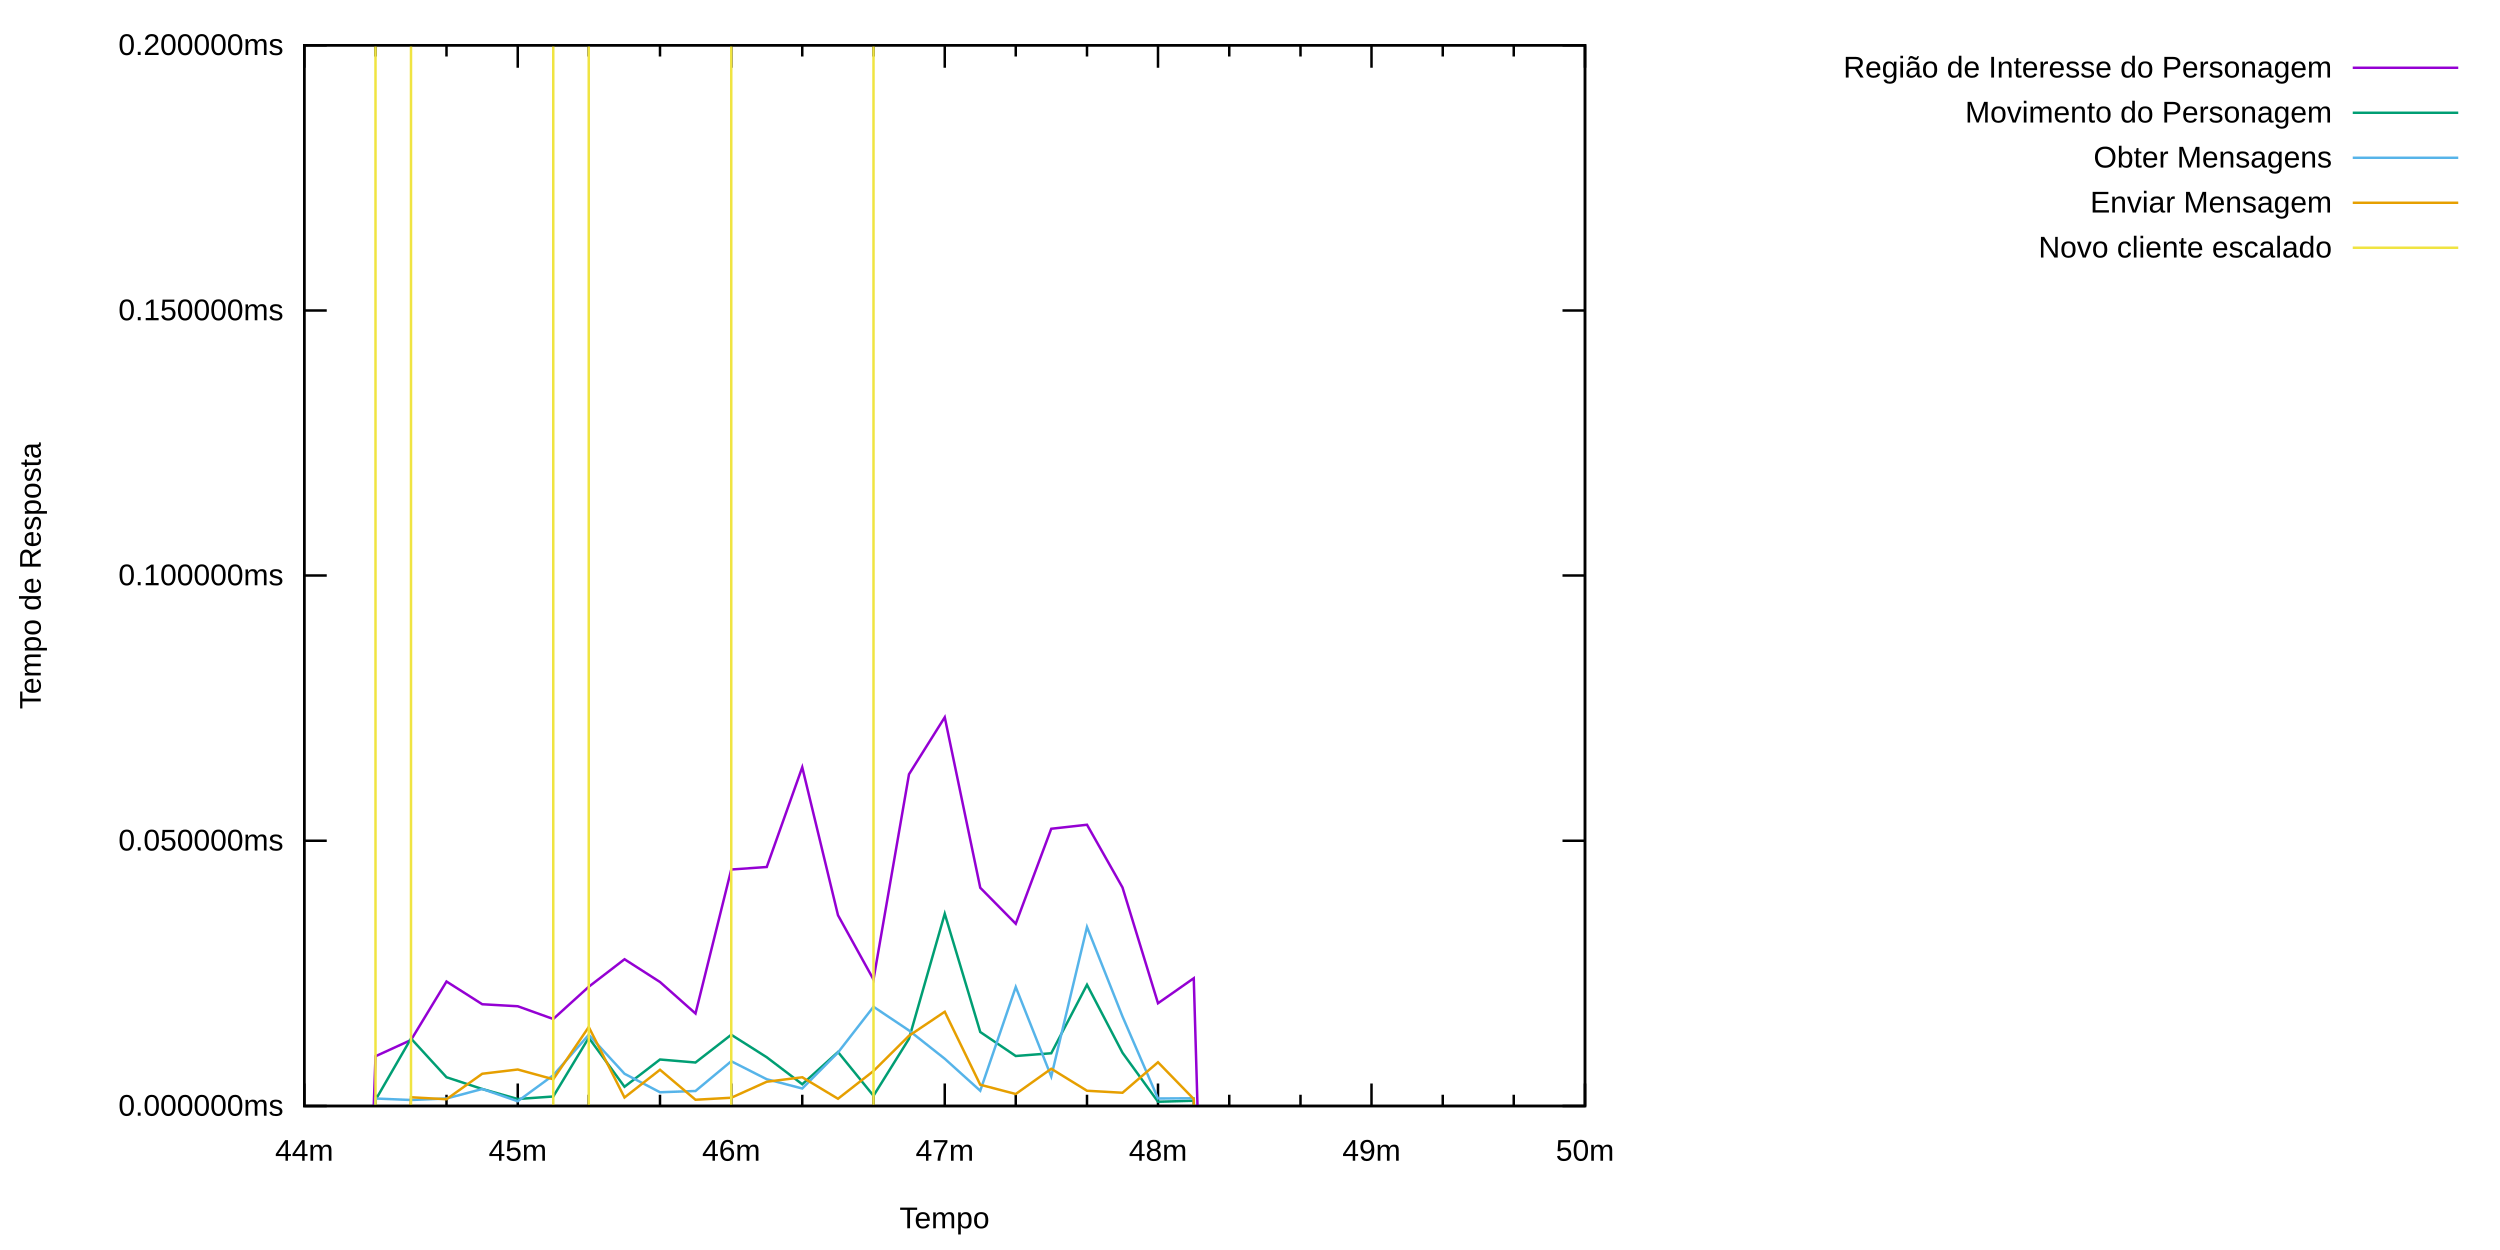
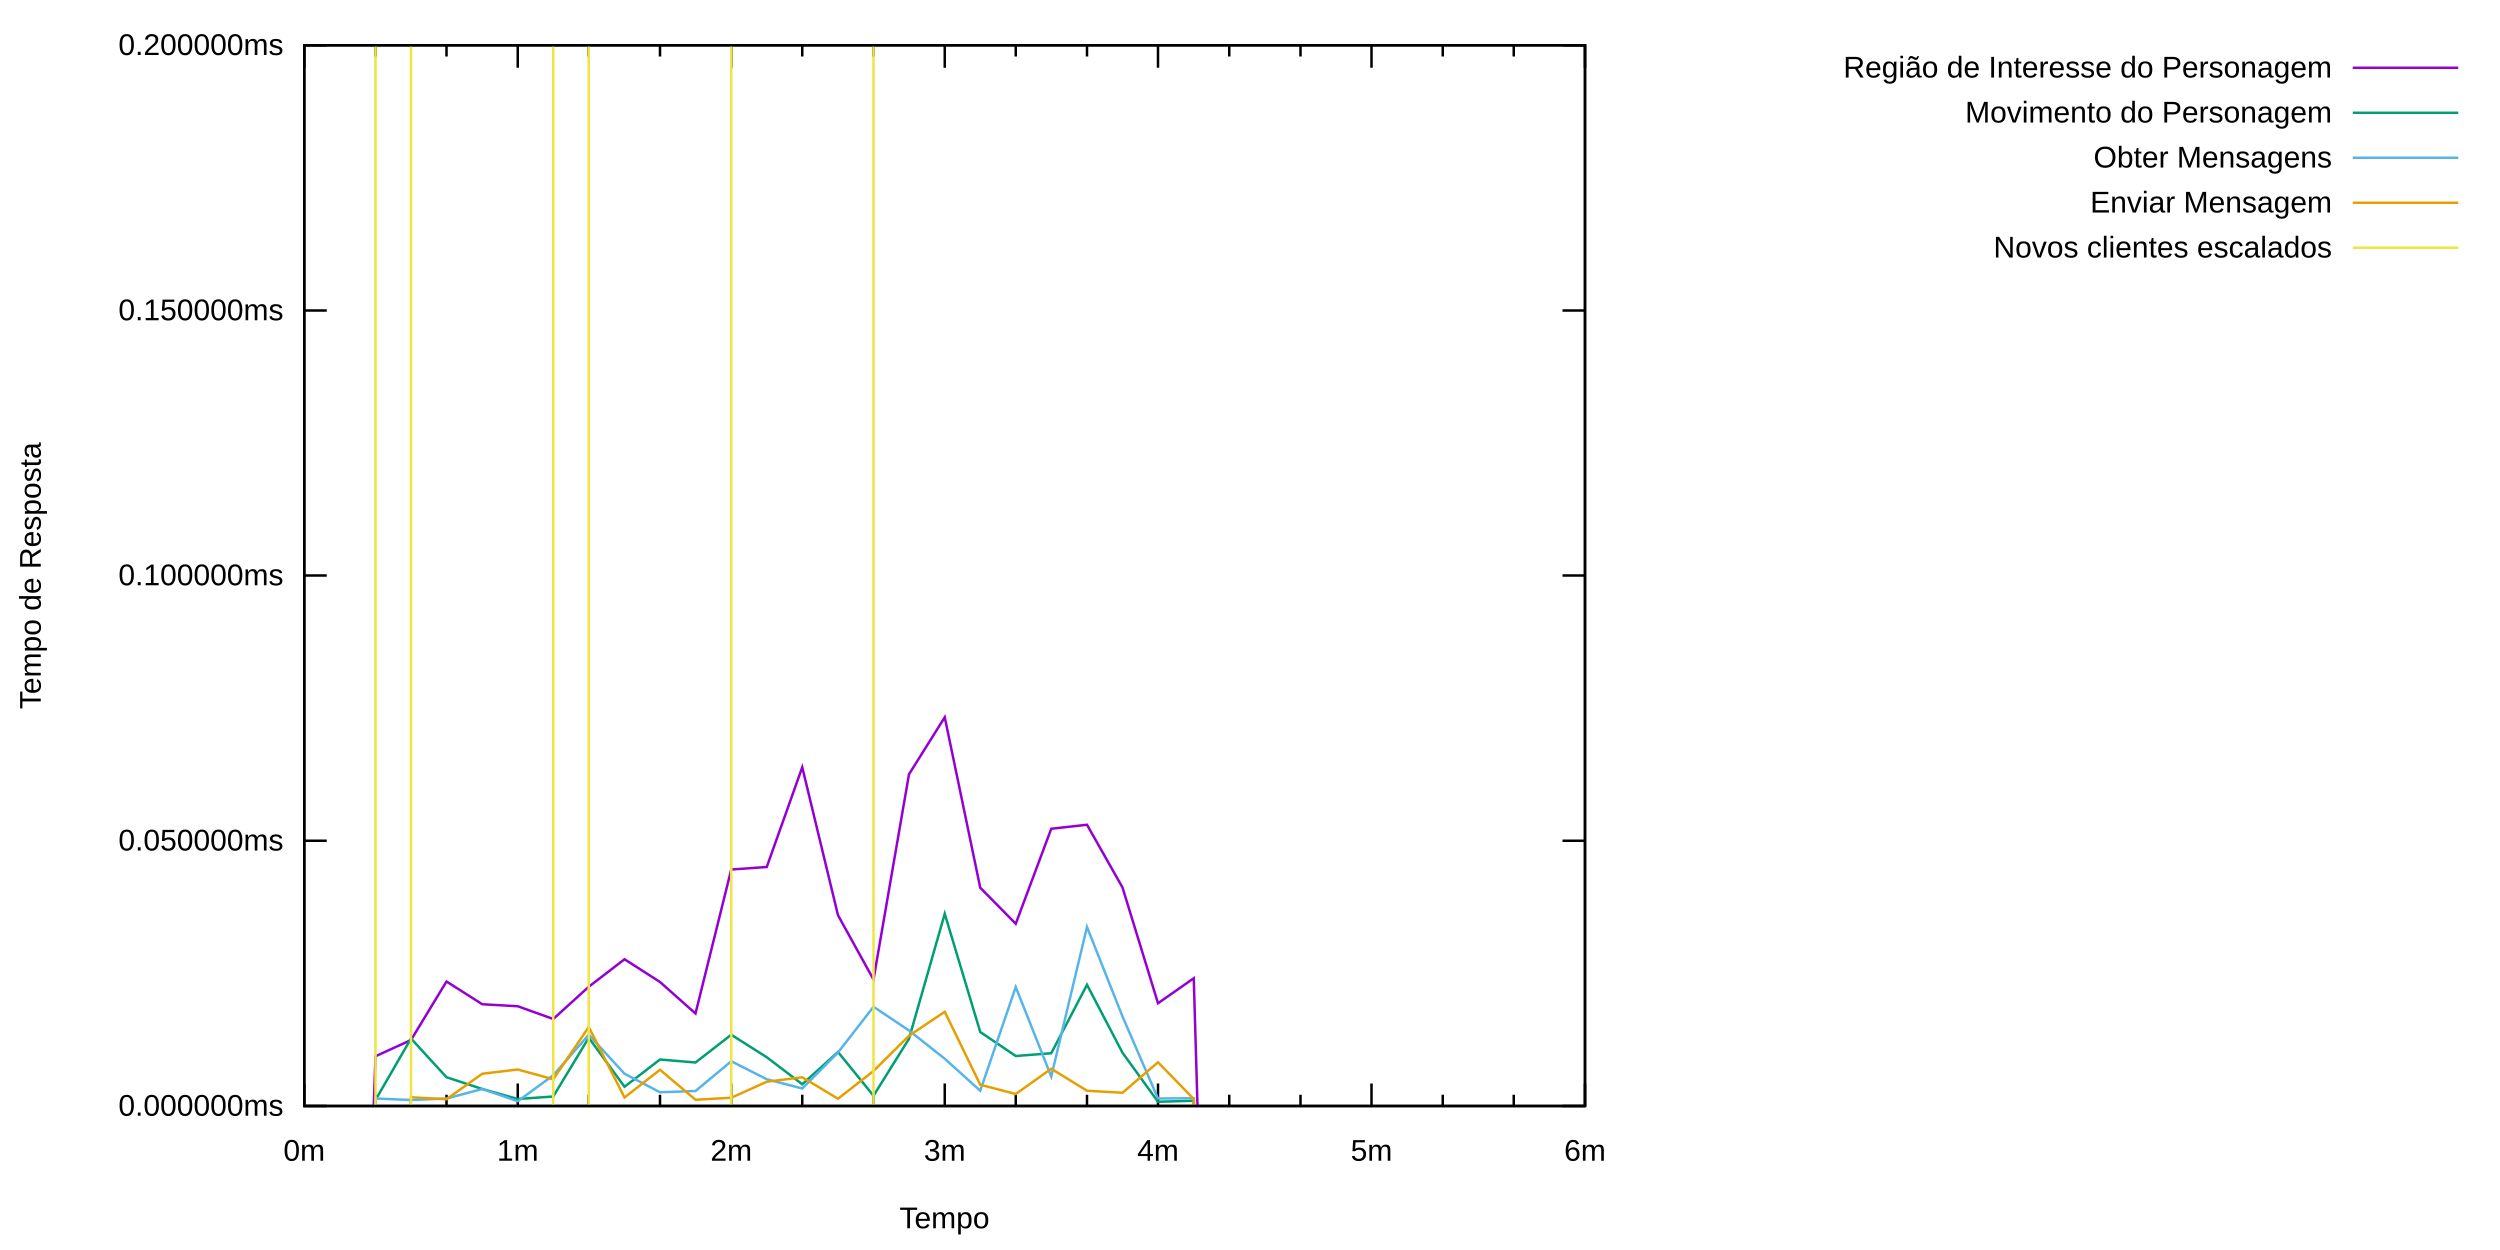
<svg xmlns="http://www.w3.org/2000/svg" xmlns:xlink="http://www.w3.org/1999/xlink" width="1000" height="500" viewBox="0 0 1000 500">
  <g id="gnuplot_canvas">
    <rect x="0" y="0" width="1000" height="500" fill="none" />
    <defs>
      <circle id="gpDot" r="0.5" stroke-width="0.5" stroke="currentColor" />
      <path id="gpPt0" stroke-width="0.222" stroke="currentColor" d="M-1,0 h2 M0,-1 v2" />
      <path id="gpPt1" stroke-width="0.222" stroke="currentColor" d="M-1,-1 L1,1 M1,-1 L-1,1" />
      <path id="gpPt2" stroke-width="0.222" stroke="currentColor" d="M-1,0 L1,0 M0,-1 L0,1 M-1,-1 L1,1 M-1,1 L1,-1" />
      <rect id="gpPt3" stroke-width="0.222" stroke="currentColor" x="-1" y="-1" width="2" height="2" />
      <rect id="gpPt4" stroke-width="0.222" stroke="currentColor" fill="currentColor" x="-1" y="-1" width="2" height="2" />
      <circle id="gpPt5" stroke-width="0.222" stroke="currentColor" cx="0" cy="0" r="1" />
      <use xlink:href="#gpPt5" id="gpPt6" fill="currentColor" stroke="none" />
      <path id="gpPt7" stroke-width="0.222" stroke="currentColor" d="M0,-1.33 L-1.33,0.67 L1.33,0.67 z" />
      <use xlink:href="#gpPt7" id="gpPt8" fill="currentColor" stroke="none" />
      <use xlink:href="#gpPt7" id="gpPt9" stroke="currentColor" transform="rotate(180)" />
      <use xlink:href="#gpPt9" id="gpPt10" fill="currentColor" stroke="none" />
      <use xlink:href="#gpPt3" id="gpPt11" stroke="currentColor" transform="rotate(45)" />
      <use xlink:href="#gpPt11" id="gpPt12" fill="currentColor" stroke="none" />
      <path id="gpPt13" stroke-width="0.222" stroke="currentColor" d="M0,1.330 L1.265,0.411 L0.782,-1.067 L-0.782,-1.076 L-1.265,0.411 z" />
      <use xlink:href="#gpPt13" id="gpPt14" fill="currentColor" stroke="none" />
      <filter id="textbox" filterUnits="objectBoundingBox" x="0" y="0" height="1" width="1">
        <feFlood flood-color="white" flood-opacity="1" result="bgnd" />
        <feComposite in="SourceGraphic" in2="bgnd" operator="atop" />
      </filter>
      <filter id="greybox" filterUnits="objectBoundingBox" x="0" y="0" height="1" width="1">
        <feFlood flood-color="lightgrey" flood-opacity="1" result="grey" />
        <feComposite in="SourceGraphic" in2="grey" operator="atop" />
      </filter>
    </defs>
    <g fill="none" color="white" stroke="black" stroke-width="1.00" stroke-linecap="butt" stroke-linejoin="miter">
</g>
    <g fill="none" color="black" stroke="currentColor" stroke-width="1.00" stroke-linecap="butt" stroke-linejoin="miter">
      <path stroke="black" d="M121.7,442.4 L130.7,442.4 M634.0,442.4 L625.0,442.4  " />
      <g transform="translate(113.4,446.3)" stroke="none" fill="black" font-family="Arial" font-size="12.00" text-anchor="end">
        <text>
          <tspan font-family="Arial">0.000000ms</tspan>
        </text>
      </g>
    </g>
    <g fill="none" color="black" stroke="currentColor" stroke-width="1.00" stroke-linecap="butt" stroke-linejoin="miter">
      <path stroke="black" d="M121.7,336.3 L130.7,336.3 M634.0,336.3 L625.0,336.3  " />
      <g transform="translate(113.4,340.2)" stroke="none" fill="black" font-family="Arial" font-size="12.00" text-anchor="end">
        <text>
          <tspan font-family="Arial">0.050000ms</tspan>
        </text>
      </g>
    </g>
    <g fill="none" color="black" stroke="currentColor" stroke-width="1.00" stroke-linecap="butt" stroke-linejoin="miter">
      <path stroke="black" d="M121.7,230.2 L130.7,230.2 M634.0,230.2 L625.0,230.2  " />
      <g transform="translate(113.4,234.1)" stroke="none" fill="black" font-family="Arial" font-size="12.00" text-anchor="end">
        <text>
          <tspan font-family="Arial">0.100000ms</tspan>
        </text>
      </g>
    </g>
    <g fill="none" color="black" stroke="currentColor" stroke-width="1.00" stroke-linecap="butt" stroke-linejoin="miter">
      <path stroke="black" d="M121.7,124.2 L130.7,124.2 M634.0,124.2 L625.0,124.2  " />
      <g transform="translate(113.4,128.1)" stroke="none" fill="black" font-family="Arial" font-size="12.00" text-anchor="end">
        <text>
          <tspan font-family="Arial">0.150000ms</tspan>
        </text>
      </g>
    </g>
    <g fill="none" color="black" stroke="currentColor" stroke-width="1.00" stroke-linecap="butt" stroke-linejoin="miter">
      <path stroke="black" d="M121.7,18.1 L130.7,18.1 M634.0,18.1 L625.0,18.1  " />
      <g transform="translate(113.4,22.0)" stroke="none" fill="black" font-family="Arial" font-size="12.00" text-anchor="end">
        <text>
          <tspan font-family="Arial">0.200000ms</tspan>
        </text>
      </g>
    </g>
    <g fill="none" color="black" stroke="currentColor" stroke-width="1.00" stroke-linecap="butt" stroke-linejoin="miter">
      <path stroke="black" d="M121.7,442.4 L121.7,433.4 M121.7,18.1 L121.7,27.1  " />
      <g transform="translate(121.7,464.3)" stroke="none" fill="black" font-family="Arial" font-size="12.00" text-anchor="middle">
        <text>
-           <tspan font-family="Arial">44m</tspan>
+           <tspan font-family="Arial">0m</tspan>
        </text>
      </g>
    </g>
    <g fill="none" color="black" stroke="currentColor" stroke-width="1.00" stroke-linecap="butt" stroke-linejoin="miter">
      <path stroke="black" d="M150.2,442.4 L150.2,437.9 M150.2,18.1 L150.2,22.6 M178.6,442.4 L178.6,437.9 M178.6,18.1 L178.6,22.6   M207.1,442.4 L207.1,433.4 M207.1,18.1 L207.1,27.1  " />
      <g transform="translate(207.1,464.3)" stroke="none" fill="black" font-family="Arial" font-size="12.00" text-anchor="middle">
        <text>
-           <tspan font-family="Arial">45m</tspan>
+           <tspan font-family="Arial">1m</tspan>
        </text>
      </g>
    </g>
    <g fill="none" color="black" stroke="currentColor" stroke-width="1.00" stroke-linecap="butt" stroke-linejoin="miter">
      <path stroke="black" d="M235.5,442.4 L235.5,437.9 M235.5,18.1 L235.5,22.6 M264.0,442.4 L264.0,437.9 M264.0,18.1 L264.0,22.6   M292.5,442.4 L292.5,433.4 M292.5,18.1 L292.5,27.1  " />
      <g transform="translate(292.5,464.3)" stroke="none" fill="black" font-family="Arial" font-size="12.00" text-anchor="middle">
        <text>
-           <tspan font-family="Arial">46m</tspan>
+           <tspan font-family="Arial">2m</tspan>
        </text>
      </g>
    </g>
    <g fill="none" color="black" stroke="currentColor" stroke-width="1.00" stroke-linecap="butt" stroke-linejoin="miter">
      <path stroke="black" d="M320.9,442.4 L320.9,437.9 M320.9,18.1 L320.9,22.6 M349.4,442.4 L349.4,437.9 M349.4,18.1 L349.4,22.6   M377.9,442.4 L377.9,433.4 M377.9,18.1 L377.9,27.1  " />
      <g transform="translate(377.9,464.3)" stroke="none" fill="black" font-family="Arial" font-size="12.00" text-anchor="middle">
        <text>
-           <tspan font-family="Arial">47m</tspan>
+           <tspan font-family="Arial">3m</tspan>
        </text>
      </g>
    </g>
    <g fill="none" color="black" stroke="currentColor" stroke-width="1.00" stroke-linecap="butt" stroke-linejoin="miter">
      <path stroke="black" d="M406.3,442.4 L406.3,437.9 M406.3,18.1 L406.3,22.6 M434.8,442.4 L434.8,437.9 M434.8,18.1 L434.8,22.6   M463.2,442.4 L463.2,433.4 M463.2,18.1 L463.2,27.1  " />
      <g transform="translate(463.2,464.3)" stroke="none" fill="black" font-family="Arial" font-size="12.00" text-anchor="middle">
        <text>
-           <tspan font-family="Arial">48m</tspan>
+           <tspan font-family="Arial">4m</tspan>
        </text>
      </g>
    </g>
    <g fill="none" color="black" stroke="currentColor" stroke-width="1.00" stroke-linecap="butt" stroke-linejoin="miter">
      <path stroke="black" d="M491.7,442.4 L491.7,437.9 M491.7,18.1 L491.7,22.6 M520.2,442.4 L520.2,437.9 M520.2,18.1 L520.2,22.6   M548.6,442.4 L548.6,433.4 M548.6,18.1 L548.6,27.1  " />
      <g transform="translate(548.6,464.3)" stroke="none" fill="black" font-family="Arial" font-size="12.00" text-anchor="middle">
        <text>
-           <tspan font-family="Arial">49m</tspan>
+           <tspan font-family="Arial">5m</tspan>
        </text>
      </g>
    </g>
    <g fill="none" color="black" stroke="currentColor" stroke-width="1.00" stroke-linecap="butt" stroke-linejoin="miter">
      <path stroke="black" d="M577.1,442.4 L577.1,437.9 M577.1,18.1 L577.1,22.6 M605.5,442.4 L605.5,437.9 M605.5,18.1 L605.5,22.6   M634.0,442.4 L634.0,433.4 M634.0,18.1 L634.0,27.1  " />
      <g transform="translate(634.0,464.3)" stroke="none" fill="black" font-family="Arial" font-size="12.00" text-anchor="middle">
        <text>
-           <tspan font-family="Arial">50m</tspan>
+           <tspan font-family="Arial">6m</tspan>
        </text>
      </g>
    </g>
    <g fill="none" color="black" stroke="currentColor" stroke-width="1.00" stroke-linecap="butt" stroke-linejoin="miter">
</g>
    <g fill="none" color="black" stroke="currentColor" stroke-width="1.00" stroke-linecap="butt" stroke-linejoin="miter">
      <path stroke="black" d="M121.7,18.1 L121.7,442.4 L634.0,442.4 L634.0,18.1 L121.7,18.1 Z  " />
    </g>
    <g fill="none" color="black" stroke="currentColor" stroke-width="1.00" stroke-linecap="butt" stroke-linejoin="miter">
      <g transform="translate(16.3,230.3) rotate(270)" stroke="none" fill="black" font-family="arial" font-size="12.00" text-anchor="middle">
        <text>
          <tspan font-family="arial">Tempo de Resposta</tspan>
        </text>
      </g>
    </g>
    <g fill="none" color="black" stroke="currentColor" stroke-width="1.00" stroke-linecap="butt" stroke-linejoin="miter">
      <g transform="translate(377.8,491.3)" stroke="none" fill="black" font-family="arial" font-size="12.00" text-anchor="middle">
        <text>
          <tspan font-family="arial">Tempo</tspan>
        </text>
      </g>
    </g>
    <g fill="none" color="black" stroke="currentColor" stroke-width="1.00" stroke-linecap="butt" stroke-linejoin="miter">
</g>
    <g id="gnuplot_plot_1">
      <g fill="none" color="black" stroke="currentColor" stroke-width="1.00" stroke-linecap="butt" stroke-linejoin="miter">
        <g transform="translate(932.8,31.0)" stroke="none" fill="black" font-family="arial" font-size="12.00" text-anchor="end">
          <text>
            <tspan font-family="arial">Região de Interesse do Personagem</tspan>
          </text>
        </g>
      </g>
      <g fill="none" color="black" stroke="currentColor" stroke-width="1.00" stroke-linecap="butt" stroke-linejoin="miter">
        <path stroke="rgb(148,   0, 211)" d="M941.1,27.1 L983.3,27.1 M149.5,442.4 L150.2,422.5 L164.4,416.0 L178.6,392.6 L192.9,401.7 L207.1,402.5   L221.3,407.6 L235.5,394.7 L249.8,383.7 L264.0,392.8 L278.2,405.4 L292.5,347.8 L306.7,346.8 L320.9,306.9   L335.2,366.1 L349.4,391.8 L363.6,309.7 L377.9,286.9 L392.1,355.1 L406.3,369.5 L420.5,331.5 L434.8,329.9   L449.0,355.0 L463.2,401.3 L477.5,391.3 L479.0,442.4  " />
      </g>
    </g>
    <g id="gnuplot_plot_2">
      <g fill="none" color="black" stroke="currentColor" stroke-width="1.00" stroke-linecap="butt" stroke-linejoin="miter">
        <g transform="translate(932.8,49.0)" stroke="none" fill="black" font-family="arial" font-size="12.00" text-anchor="end">
          <text>
            <tspan font-family="arial">Movimento do Personagem</tspan>
          </text>
        </g>
      </g>
      <g fill="none" color="black" stroke="currentColor" stroke-width="1.00" stroke-linecap="butt" stroke-linejoin="miter">
        <path stroke="rgb(  0, 158, 115)" d="M941.1,45.1 L983.3,45.1 M150.1,442.4 L150.2,440.0 L164.4,415.4 L178.6,430.9 L192.9,435.6 L207.1,439.6   L221.3,438.6 L235.5,415.1 L249.8,434.7 L264.0,423.8 L278.2,425.0 L292.5,413.9 L306.7,422.9 L320.9,433.7   L335.2,420.8 L349.4,438.3 L363.6,415.5 L377.9,365.5 L392.1,412.8 L406.3,422.4 L420.5,421.3 L434.8,393.9   L449.0,421.1 L463.2,440.7 L477.5,440.3 L477.5,442.4  " />
      </g>
    </g>
    <g id="gnuplot_plot_3">
      <g fill="none" color="black" stroke="currentColor" stroke-width="1.00" stroke-linecap="butt" stroke-linejoin="miter">
        <g transform="translate(932.8,67.0)" stroke="none" fill="black" font-family="arial" font-size="12.00" text-anchor="end">
          <text>
            <tspan font-family="arial">Obter Mensagens</tspan>
          </text>
        </g>
      </g>
      <g fill="none" color="black" stroke="currentColor" stroke-width="1.00" stroke-linecap="butt" stroke-linejoin="miter">
        <path stroke="rgb( 86, 180, 233)" d="M941.1,63.1 L983.3,63.1 M150.0,442.4 L150.2,439.4 L164.4,440.0 L178.6,439.4 L192.9,435.6 L207.1,440.5   L221.3,430.1 L235.5,413.9 L249.8,429.5 L264.0,436.9 L278.2,436.4 L292.5,424.5 L306.7,431.7 L320.9,435.4   L335.2,421.0 L349.4,402.7 L363.6,412.2 L377.9,423.5 L392.1,436.3 L406.3,394.8 L420.5,430.6 L434.8,370.8   L449.0,406.6 L463.2,439.4 L477.5,439.3 L477.6,442.4  " />
      </g>
    </g>
    <g id="gnuplot_plot_4">
      <g fill="none" color="black" stroke="currentColor" stroke-width="1.00" stroke-linecap="butt" stroke-linejoin="miter">
        <g transform="translate(932.8,85.0)" stroke="none" fill="black" font-family="arial" font-size="12.00" text-anchor="end">
          <text>
            <tspan font-family="arial">Enviar Mensagem</tspan>
          </text>
        </g>
      </g>
      <g fill="none" color="black" stroke="currentColor" stroke-width="1.00" stroke-linecap="butt" stroke-linejoin="miter">
        <path stroke="rgb(230, 159,   0)" d="M941.1,81.1 L983.3,81.1 M164.2,442.4 L164.4,438.9 L178.6,439.7 L192.9,429.5 L207.1,427.8 L221.3,431.7   L235.5,410.8 L249.8,439.0 L264.0,427.9 L278.2,439.9 L292.5,439.1 L306.7,432.7 L320.9,430.9 L335.2,439.5   L349.4,428.4 L363.6,414.3 L377.9,404.7 L392.1,433.9 L406.3,437.6 L420.5,427.5 L434.8,436.3 L449.0,437.1   L463.2,424.9 L477.5,439.6 L477.5,442.4  " />
      </g>
    </g>
    <g id="gnuplot_plot_5">
      <g fill="none" color="black" stroke="currentColor" stroke-width="1.00" stroke-linecap="butt" stroke-linejoin="miter">
        <g transform="translate(932.8,103.0)" stroke="none" fill="black" font-family="arial" font-size="12.00" text-anchor="end">
          <text>
-             <tspan font-family="arial">Novo cliente escalado</tspan>
+             <tspan font-family="arial">Novos clientes escalados</tspan>
          </text>
        </g>
      </g>
      <g fill="none" color="black" stroke="currentColor" stroke-width="1.00" stroke-linecap="butt" stroke-linejoin="miter">
        <path stroke="rgb(240, 228,  66)" d="M941.1,99.1 L983.3,99.1 M121.7,442.4 M135.9,442.4 M150.2,442.4 L150.2,18.1 M164.4,442.4 L164.4,18.1   M178.6,442.4 M192.9,442.4 M207.1,442.4 M221.3,442.4 L221.3,18.1 M235.5,442.4 L235.5,18.1 M249.8,442.4   M264.0,442.4 M278.2,442.4 M292.5,442.4 L292.5,18.1 M306.7,442.4 M320.9,442.4 M335.2,442.4 M349.4,442.4   L349.4,18.1 M363.6,442.4 M377.9,442.4 M392.1,442.4 M406.3,442.4 M420.5,442.4 M434.8,442.4 M449.0,442.4   M463.2,442.4 M477.5,442.4 M491.7,442.4 M505.9,442.4 M520.2,442.4 M534.4,442.4 M548.6,442.4 M562.8,442.4   M577.1,442.4 M591.3,442.4 M605.5,442.4 M619.8,442.4 M634.0,442.4  " />
      </g>
    </g>
    <g fill="none" color="white" stroke="rgb(240, 228,  66)" stroke-width="2.00" stroke-linecap="butt" stroke-linejoin="miter">
</g>
    <g fill="none" color="black" stroke="currentColor" stroke-width="2.00" stroke-linecap="butt" stroke-linejoin="miter">
</g>
    <g fill="none" color="black" stroke="black" stroke-width="1.00" stroke-linecap="butt" stroke-linejoin="miter">
</g>
    <g fill="none" color="black" stroke="currentColor" stroke-width="1.00" stroke-linecap="butt" stroke-linejoin="miter">
      <path stroke="black" d="M121.7,18.1 L121.7,442.4 L634.0,442.4 L634.0,18.1 L121.7,18.1 Z  " />
    </g>
    <g fill="none" color="black" stroke="currentColor" stroke-width="1.00" stroke-linecap="butt" stroke-linejoin="miter">
</g>
  </g>
</svg>
